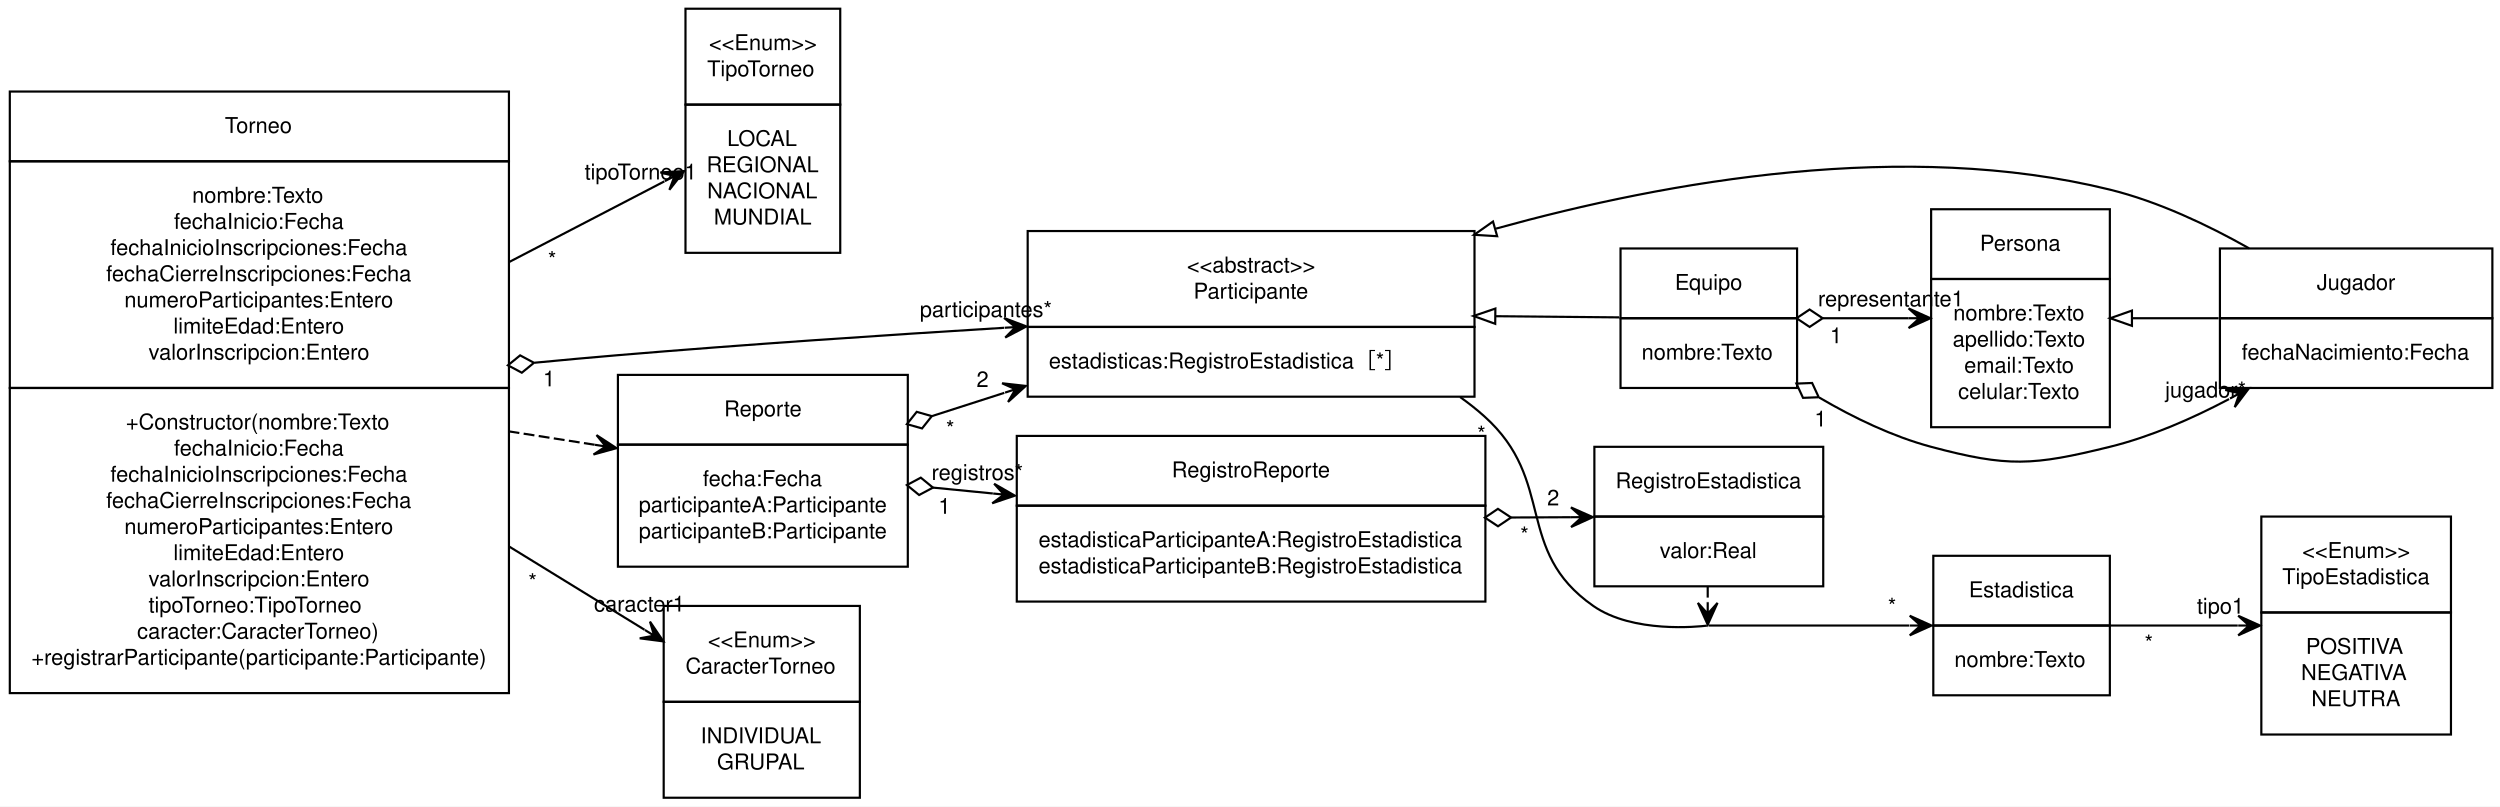
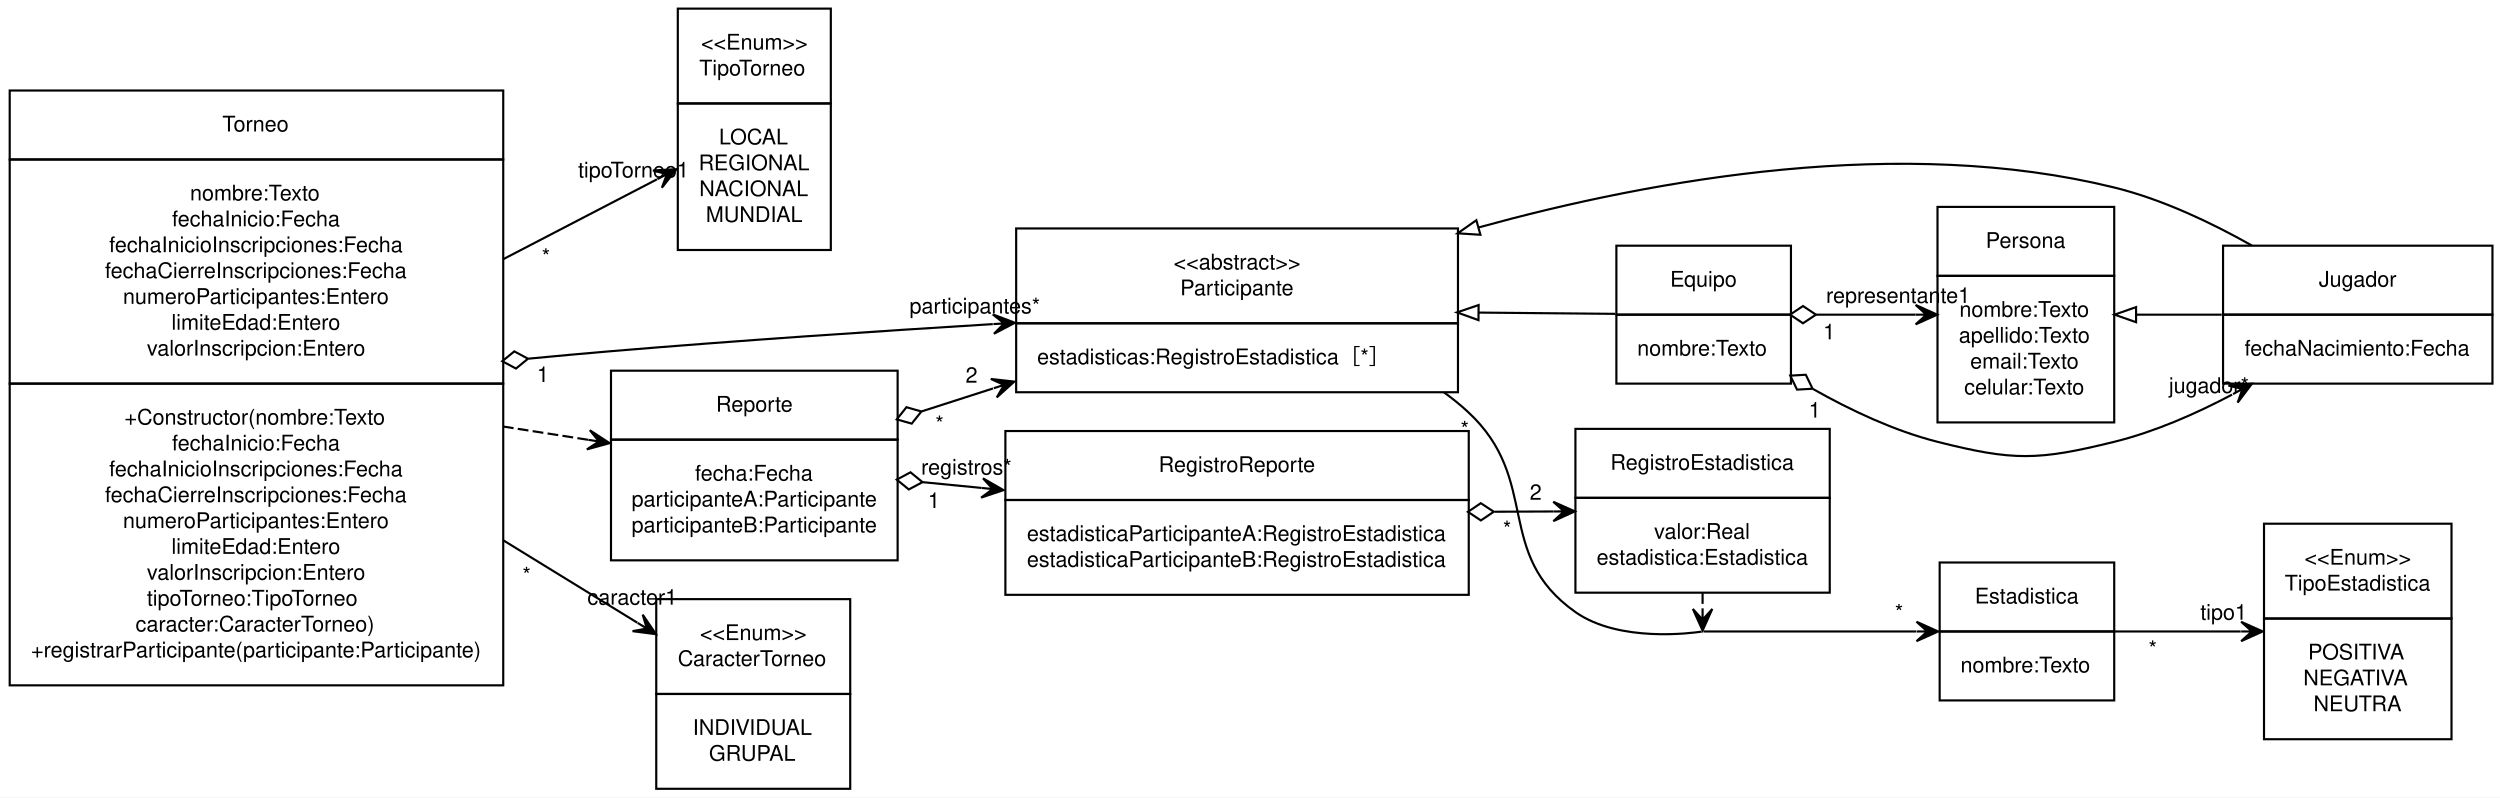
- <svg xmlns="http://www.w3.org/2000/svg" width="1147pt" height="370pt" viewBox="0.00 0.00 1147.00 370.00">
+ <svg xmlns="http://www.w3.org/2000/svg" width="1160pt" height="370pt" viewBox="0.00 0.00 1160.00 370.00">
  <g id="graph0" class="graph" transform="scale(1 1) rotate(0) translate(4 366)">
-     <polygon fill="#ffffff" stroke="transparent" points="-4,4 -4,-366 1143,-366 1143,4 -4,4" />
+     <polygon fill="#ffffff" stroke="transparent" points="-4,4 -4,-366 1156,-366 1156,4 -4,4" />
    <g id="node1" class="node">
      <polygon fill="none" stroke="#000000" points=".5,-292 .5,-324 229.5,-324 229.5,-292 .5,-292" />
      <text text-anchor="start" x="99.163" y="-305" font-family="Helvetica,sans-Serif" font-size="10.00" fill="#000000">Torneo</text>
      <polygon fill="none" stroke="#000000" points=".5,-188 .5,-292 229.5,-292 229.5,-188 .5,-188" />
      <text text-anchor="start" x="84.16" y="-273" font-family="Helvetica,sans-Serif" font-size="10.00" fill="#000000">nombre:Texto</text>
      <text text-anchor="start" x="75.822" y="-261" font-family="Helvetica,sans-Serif" font-size="10.00" fill="#000000">fechaInicio:Fecha</text>
      <text text-anchor="start" x="46.651" y="-249" font-family="Helvetica,sans-Serif" font-size="10.00" fill="#000000">fechaInicioInscripciones:Fecha</text>
      <text text-anchor="start" x="44.712" y="-237" font-family="Helvetica,sans-Serif" font-size="10.00" fill="#000000">fechaCierreInscripciones:Fecha</text>
      <text text-anchor="start" x="53.042" y="-225" font-family="Helvetica,sans-Serif" font-size="10.00" fill="#000000">numeroParticipantes:Entero</text>
      <text text-anchor="start" x="75.549" y="-213" font-family="Helvetica,sans-Serif" font-size="10.00" fill="#000000">limiteEdad:Entero</text>
      <text text-anchor="start" x="64.159" y="-201" font-family="Helvetica,sans-Serif" font-size="10.00" fill="#000000">valorInscripcion:Entero</text>
      <polygon fill="none" stroke="#000000" points=".5,-48 .5,-188 229.5,-188 229.5,-48 .5,-48" />
      <text text-anchor="start" x="53.741" y="-169" font-family="Helvetica,sans-Serif" font-size="10.00" fill="#000000">+Constructor(nombre:Texto</text>
      <text text-anchor="start" x="75.822" y="-157" font-family="Helvetica,sans-Serif" font-size="10.00" fill="#000000">fechaInicio:Fecha</text>
      <text text-anchor="start" x="46.651" y="-145" font-family="Helvetica,sans-Serif" font-size="10.00" fill="#000000">fechaInicioInscripciones:Fecha</text>
      <text text-anchor="start" x="44.712" y="-133" font-family="Helvetica,sans-Serif" font-size="10.00" fill="#000000">fechaCierreInscripciones:Fecha</text>
      <text text-anchor="start" x="53.042" y="-121" font-family="Helvetica,sans-Serif" font-size="10.00" fill="#000000">numeroParticipantes:Entero</text>
      <text text-anchor="start" x="75.549" y="-109" font-family="Helvetica,sans-Serif" font-size="10.00" fill="#000000">limiteEdad:Entero</text>
      <text text-anchor="start" x="64.159" y="-97" font-family="Helvetica,sans-Serif" font-size="10.00" fill="#000000">valorInscripcion:Entero</text>
      <text text-anchor="start" x="64.156" y="-85" font-family="Helvetica,sans-Serif" font-size="10.00" fill="#000000">tipoTorneo:TipoTorneo</text>
      <text text-anchor="start" x="58.886" y="-73" font-family="Helvetica,sans-Serif" font-size="10.00" fill="#000000">caracter:CaracterTorneo)</text>
      <text text-anchor="start" x="10.402" y="-61" font-family="Helvetica,sans-Serif" font-size="10.00" fill="#000000">+registrarParticipante(participante:Participante)</text>
    </g>
    <g id="node2" class="node">
      <polygon fill="none" stroke="#000000" points="310.5,-318 310.5,-362 381.5,-362 381.5,-318 310.5,-318" />
      <text text-anchor="start" x="321.264" y="-343" font-family="Helvetica,sans-Serif" font-size="10.00" fill="#000000">&lt;&lt;Enum&gt;&gt;</text>
      <text text-anchor="start" x="320.44" y="-331" font-family="Helvetica,sans-Serif" font-size="10.00" fill="#000000">TipoTorneo</text>
      <polygon fill="none" stroke="#000000" points="310.5,-250 310.5,-318 381.5,-318 381.5,-250 310.5,-250" />
      <text text-anchor="start" x="329.608" y="-299" font-family="Helvetica,sans-Serif" font-size="10.00" fill="#000000">LOCAL</text>
      <text text-anchor="start" x="320.164" y="-287" font-family="Helvetica,sans-Serif" font-size="10.00" fill="#000000">REGIONAL</text>
      <text text-anchor="start" x="320.444" y="-275" font-family="Helvetica,sans-Serif" font-size="10.00" fill="#000000">NACIONAL</text>
      <text text-anchor="start" x="323.503" y="-263" font-family="Helvetica,sans-Serif" font-size="10.00" fill="#000000">MUNDIAL</text>
    </g>
    <g id="edge3" class="edge">
      <path fill="none" stroke="#000000" d="M229.323,-245.648C254.755,-258.86 280.231,-272.094 300.818,-282.789" />
      <polygon fill="#000000" stroke="#000000" points="309.916,-287.514 298.967,-286.898 305.478,-285.209 301.041,-282.905 301.041,-282.905 301.041,-282.905 305.478,-285.209 303.116,-278.911 309.916,-287.514 309.916,-287.514" />
      <text text-anchor="middle" x="289.934" y="-283.659" font-family="Helvetica,sans-Serif" font-size="10.00" fill="#000000">tipoTorneo1</text>
      <text text-anchor="middle" x="249.305" y="-243.504" font-family="Helvetica,sans-Serif" font-size="10.00" fill="#000000">*</text>
    </g>
    <g id="node3" class="node">
      <polygon fill="none" stroke="#000000" points="467.5,-216 467.5,-260 672.5,-260 672.5,-216 467.5,-216" />
      <text text-anchor="start" x="540.54" y="-241" font-family="Helvetica,sans-Serif" font-size="10.00" fill="#000000">&lt;&lt;abstract&gt;&gt;</text>
      <text text-anchor="start" x="543.606" y="-229" font-family="Helvetica,sans-Serif" font-size="10.00" fill="#000000">Participante</text>
      <polygon fill="none" stroke="#000000" points="467.5,-184 467.5,-216 672.5,-216 672.5,-184 467.5,-184" />
      <text text-anchor="start" x="477.209" y="-197" font-family="Helvetica,sans-Serif" font-size="10.00" fill="#000000">estadisticas:RegistroEstadistica［*］</text>
    </g>
    <g id="edge4" class="edge">
      <path fill="none" stroke="#000000" d="M241.25,-199.583C253.997,-200.804 266.75,-201.967 279,-203 337.551,-207.938 402.833,-212.31 456.658,-215.611" />
      <polygon fill="none" stroke="#000000" points="240.992,-199.558 234.633,-202.959 229.048,-198.397 235.407,-194.996 240.992,-199.558" />
      <polygon fill="#000000" stroke="#000000" points="466.917,-216.236 456.662,-220.119 461.926,-215.932 456.936,-215.628 456.936,-215.628 456.936,-215.628 461.926,-215.932 457.209,-211.136 466.917,-216.236 466.917,-216.236" />
      <text text-anchor="middle" x="448.311" y="-220.571" font-family="Helvetica,sans-Serif" font-size="10.00" fill="#000000">participantes*</text>
      <text text-anchor="middle" x="247.907" y="-188.738" font-family="Helvetica,sans-Serif" font-size="10.00" fill="#000000">1</text>
    </g>
    <g id="node7" class="node">
      <polygon fill="none" stroke="#000000" points="300.5,-44 300.5,-88 390.5,-88 390.5,-44 300.5,-44" />
      <text text-anchor="start" x="320.764" y="-69" font-family="Helvetica,sans-Serif" font-size="10.00" fill="#000000">&lt;&lt;Enum&gt;&gt;</text>
      <text text-anchor="start" x="310.497" y="-57" font-family="Helvetica,sans-Serif" font-size="10.00" fill="#000000">CaracterTorneo</text>
      <polygon fill="none" stroke="#000000" points="300.5,0 300.5,-44 390.5,-44 390.5,0 300.5,0" />
      <text text-anchor="start" x="317.445" y="-25" font-family="Helvetica,sans-Serif" font-size="10.00" fill="#000000">INDIVIDUAL</text>
      <text text-anchor="start" x="324.943" y="-13" font-family="Helvetica,sans-Serif" font-size="10.00" fill="#000000">GRUPAL</text>
    </g>
    <g id="edge2" class="edge">
      <path fill="none" stroke="#000000" d="M229.323,-115.416C251.122,-102.016 272.952,-88.596 291.709,-77.066" />
      <polygon fill="#000000" stroke="#000000" points="300.377,-71.738 294.215,-80.808 296.118,-74.356 291.858,-76.975 291.858,-76.975 291.858,-76.975 296.118,-74.356 289.501,-73.141 300.377,-71.738 300.377,-71.738" />
      <text text-anchor="middle" x="289.362" y="-85.431" font-family="Helvetica,sans-Serif" font-size="10.00" fill="#000000">caracter1</text>
      <text text-anchor="middle" x="240.339" y="-95.723" font-family="Helvetica,sans-Serif" font-size="10.00" fill="#000000">*</text>
    </g>
    <g id="node10" class="node">
      <polygon fill="none" stroke="#000000" points="279.5,-162 279.5,-194 412.5,-194 412.5,-162 279.5,-162" />
      <text text-anchor="start" x="328.219" y="-175" font-family="Helvetica,sans-Serif" font-size="10.00" fill="#000000">Reporte</text>
      <polygon fill="none" stroke="#000000" points="279.5,-106 279.5,-162 412.5,-162 412.5,-106 279.5,-106" />
      <text text-anchor="start" x="318.49" y="-143" font-family="Helvetica,sans-Serif" font-size="10.00" fill="#000000">fecha:Fecha</text>
      <text text-anchor="start" x="289.042" y="-131" font-family="Helvetica,sans-Serif" font-size="10.00" fill="#000000">participanteA:Participante</text>
      <text text-anchor="start" x="289.042" y="-119" font-family="Helvetica,sans-Serif" font-size="10.00" fill="#000000">participanteB:Participante</text>
    </g>
    <g id="edge1" class="edge">
      <path fill="none" stroke="#000000" stroke-dasharray="5,2" d="M229.323,-168.106C242.725,-166.017 256.139,-163.926 268.844,-161.946" />
      <polygon fill="#000000" stroke="#000000" points="278.867,-160.384 269.679,-166.371 273.926,-161.154 268.986,-161.924 268.986,-161.924 268.986,-161.924 273.926,-161.154 268.293,-157.478 278.867,-160.384 278.867,-160.384" />
    </g>
    <g id="node4" class="node">
-       <polygon fill="none" stroke="#000000" points="739.5,-220 739.5,-252 820.5,-252 820.5,-220 739.5,-220" />
-       <text text-anchor="start" x="764.438" y="-233" font-family="Helvetica,sans-Serif" font-size="10.00" fill="#000000">Equipo</text>
-       <polygon fill="none" stroke="#000000" points="739.5,-188 739.5,-220 820.5,-220 820.5,-188 739.5,-188" />
-       <text text-anchor="start" x="749.16" y="-201" font-family="Helvetica,sans-Serif" font-size="10.00" fill="#000000">nombre:Texto</text>
+       <polygon fill="none" stroke="#000000" points="746,-220 746,-252 827,-252 827,-220 746,-220" />
+       <text text-anchor="start" x="770.938" y="-233" font-family="Helvetica,sans-Serif" font-size="10.00" fill="#000000">Equipo</text>
+       <polygon fill="none" stroke="#000000" points="746,-188 746,-220 827,-220 827,-188 746,-188" />
+       <text text-anchor="start" x="755.66" y="-201" font-family="Helvetica,sans-Serif" font-size="10.00" fill="#000000">nombre:Texto</text>
    </g>
    <g id="edge9" class="edge">
-       <path fill="none" stroke="#000000" d="M682.05,-220.928C702.409,-220.734 722.386,-220.544 738.901,-220.387" />
-       <polygon fill="none" stroke="#000000" points="682.005,-217.428 672.039,-221.023 682.072,-224.428 682.005,-217.428" />
+       <path fill="none" stroke="#000000" d="M682.112,-220.96C704.783,-220.75 727.198,-220.543 745.371,-220.375" />
+       <polygon fill="none" stroke="#000000" points="682.011,-217.46 672.044,-221.053 682.076,-224.46 682.011,-217.46" />
    </g>
    <g id="node6" class="node">
-       <polygon fill="none" stroke="#000000" points="1014.5,-220 1014.5,-252 1139.5,-252 1139.5,-220 1014.5,-220" />
-       <text text-anchor="start" x="1058.938" y="-233" font-family="Helvetica,sans-Serif" font-size="10.00" fill="#000000">Jugador</text>
-       <polygon fill="none" stroke="#000000" points="1014.5,-188 1014.5,-220 1139.5,-220 1139.5,-188 1014.5,-188" />
-       <text text-anchor="start" x="1024.489" y="-201" font-family="Helvetica,sans-Serif" font-size="10.00" fill="#000000">fechaNacimiento:Fecha</text>
+       <polygon fill="none" stroke="#000000" points="1027.5,-220 1027.5,-252 1152.5,-252 1152.5,-220 1027.5,-220" />
+       <text text-anchor="start" x="1071.938" y="-233" font-family="Helvetica,sans-Serif" font-size="10.00" fill="#000000">Jugador</text>
+       <polygon fill="none" stroke="#000000" points="1027.5,-188 1027.5,-220 1152.5,-220 1152.5,-188 1027.5,-188" />
+       <text text-anchor="start" x="1037.489" y="-201" font-family="Helvetica,sans-Serif" font-size="10.00" fill="#000000">fechaNacimiento:Fecha</text>
    </g>
    <g id="edge8" class="edge">
-       <path fill="none" stroke="#000000" d="M682.359,-261.112C761.869,-283.144 870.406,-302.053 964,-279 986.164,-273.541 1008.795,-262.852 1027.892,-252.054" />
-       <polygon fill="none" stroke="#000000" points="682.895,-257.627 672.319,-258.271 680.989,-264.362 682.895,-257.627" />
+       <path fill="none" stroke="#000000" d="M681.986,-260.448C764.478,-283.171 878.754,-303.199 977,-279 999.164,-273.541 1021.795,-262.852 1040.892,-252.054" />
+       <polygon fill="none" stroke="#000000" points="682.913,-257.073 672.339,-257.739 681.02,-263.812 682.913,-257.073" />
    </g>
    <g id="edge10" class="edge">
-       <path fill="none" stroke="#000000" d="M665.882,-183.84C669.781,-181.071 673.511,-178.126 677,-175 710.213,-145.237 690.432,-113.529 727,-88 745.198,-75.295 775.417,-78.502 779.124,-78.952" />
-       <text text-anchor="middle" x="675.678" y="-163.403" font-family="Helvetica,sans-Serif" font-size="10.00" fill="#000000">*</text>
+       <path fill="none" stroke="#000000" d="M665.993,-183.962C669.862,-181.16 673.556,-178.176 677,-175 711.502,-143.19 688.655,-109.054 727,-82 747.319,-67.664 781.395,-72.298 785.576,-72.933" />
+       <text text-anchor="middle" x="675.625" y="-163.434" font-family="Helvetica,sans-Serif" font-size="10.00" fill="#000000">*</text>
    </g>
    <g id="node5" class="node">
-       <polygon fill="none" stroke="#000000" points="882,-238 882,-270 964,-270 964,-238 882,-238" />
-       <text text-anchor="start" x="904.383" y="-251" font-family="Helvetica,sans-Serif" font-size="10.00" fill="#000000">Persona</text>
-       <polygon fill="none" stroke="#000000" points="882,-170 882,-238 964,-238 964,-170 882,-170" />
-       <text text-anchor="start" x="892.16" y="-219" font-family="Helvetica,sans-Serif" font-size="10.00" fill="#000000">nombre:Texto</text>
-       <text text-anchor="start" x="891.881" y="-207" font-family="Helvetica,sans-Serif" font-size="10.00" fill="#000000">apellido:Texto</text>
-       <text text-anchor="start" x="897.165" y="-195" font-family="Helvetica,sans-Serif" font-size="10.00" fill="#000000">email:Texto</text>
-       <text text-anchor="start" x="894.385" y="-183" font-family="Helvetica,sans-Serif" font-size="10.00" fill="#000000">celular:Texto</text>
+       <polygon fill="none" stroke="#000000" points="895,-238 895,-270 977,-270 977,-238 895,-238" />
+       <text text-anchor="start" x="917.383" y="-251" font-family="Helvetica,sans-Serif" font-size="10.00" fill="#000000">Persona</text>
+       <polygon fill="none" stroke="#000000" points="895,-170 895,-238 977,-238 977,-170 895,-170" />
+       <text text-anchor="start" x="905.16" y="-219" font-family="Helvetica,sans-Serif" font-size="10.00" fill="#000000">nombre:Texto</text>
+       <text text-anchor="start" x="904.881" y="-207" font-family="Helvetica,sans-Serif" font-size="10.00" fill="#000000">apellido:Texto</text>
+       <text text-anchor="start" x="910.165" y="-195" font-family="Helvetica,sans-Serif" font-size="10.00" fill="#000000">email:Texto</text>
+       <text text-anchor="start" x="907.385" y="-183" font-family="Helvetica,sans-Serif" font-size="10.00" fill="#000000">celular:Texto</text>
    </g>
    <g id="edge5" class="edge">
-       <path fill="none" stroke="#000000" d="M832.346,-220C845.184,-220 858.892,-220 871.659,-220" />
-       <polygon fill="none" stroke="#000000" points="832.237,-220 826.237,-224 820.237,-220 826.237,-216 832.237,-220" />
-       <polygon fill="#000000" stroke="#000000" points="881.662,-220 871.662,-224.5 876.662,-220 871.662,-220 871.662,-220 871.662,-220 876.662,-220 871.662,-215.5 881.662,-220 881.662,-220" />
-       <text text-anchor="middle" x="863.536" y="-225.452" font-family="Helvetica,sans-Serif" font-size="10.00" fill="#000000">representante1</text>
-       <text text-anchor="middle" x="838.364" y="-208.548" font-family="Helvetica,sans-Serif" font-size="10.00" fill="#000000">1</text>
+       <path fill="none" stroke="#000000" d="M838.667,-220C853.641,-220 869.921,-220 884.805,-220" />
+       <polygon fill="none" stroke="#000000" points="838.592,-220 832.592,-224 826.592,-220 832.592,-216 838.592,-220" />
+       <polygon fill="#000000" stroke="#000000" points="894.854,-220 884.854,-224.5 889.854,-220 884.854,-220 884.854,-220 884.854,-220 889.854,-220 884.854,-215.5 894.854,-220 894.854,-220" />
+       <text text-anchor="middle" x="876.728" y="-225.452" font-family="Helvetica,sans-Serif" font-size="10.00" fill="#000000">representante1</text>
+       <text text-anchor="middle" x="844.718" y="-208.548" font-family="Helvetica,sans-Serif" font-size="10.00" fill="#000000">1</text>
    </g>
    <g id="edge7" class="edge">
-       <path fill="none" stroke="#000000" d="M830.712,-183.574C846.428,-174.359 864.271,-165.738 882,-161 917.209,-151.59 928.613,-152.284 964,-161 982.701,-165.606 1001.734,-173.935 1018.697,-182.912" />
-       <polygon fill="none" stroke="#000000" points="830.433,-183.744 827.404,-190.288 820.198,-190.008 823.228,-183.465 830.433,-183.744" />
-       <polygon fill="#000000" stroke="#000000" points="1027.892,-187.946 1016.96,-187.091 1023.507,-185.545 1019.121,-183.144 1019.121,-183.144 1019.121,-183.144 1023.507,-185.545 1021.282,-179.196 1027.892,-187.946 1027.892,-187.946" />
-       <text text-anchor="middle" x="1007.934" y="-183.656" font-family="Helvetica,sans-Serif" font-size="10.00" fill="#000000">jugador*</text>
-       <text text-anchor="middle" x="831.246" y="-170.337" font-family="Helvetica,sans-Serif" font-size="10.00" fill="#000000">1</text>
+       <path fill="none" stroke="#000000" d="M837.238,-185.502C854.79,-175.567 875.048,-166.053 895,-161 930.329,-152.052 941.613,-152.284 977,-161 995.701,-165.606 1014.734,-173.935 1031.697,-182.912" />
+       <polygon fill="none" stroke="#000000" points="837.031,-185.624 833.887,-192.113 826.687,-191.707 829.832,-185.217 837.031,-185.624" />
+       <polygon fill="#000000" stroke="#000000" points="1040.892,-187.946 1029.96,-187.091 1036.507,-185.545 1032.121,-183.144 1032.121,-183.144 1032.121,-183.144 1036.507,-185.545 1034.282,-179.196 1040.892,-187.946 1040.892,-187.946" />
+       <text text-anchor="middle" x="1020.934" y="-183.656" font-family="Helvetica,sans-Serif" font-size="10.00" fill="#000000">jugador*</text>
+       <text text-anchor="middle" x="838.028" y="-172.233" font-family="Helvetica,sans-Serif" font-size="10.00" fill="#000000">1</text>
    </g>
    <g id="edge6" class="edge">
-       <path fill="none" stroke="#000000" d="M974.471,-220C987.106,-220 1000.769,-220 1013.865,-220" />
-       <polygon fill="none" stroke="#000000" points="974.135,-216.5 964.135,-220 974.135,-223.5 974.135,-216.5" />
+       <path fill="none" stroke="#000000" d="M987.471,-220C1000.106,-220 1013.769,-220 1026.865,-220" />
+       <polygon fill="none" stroke="#000000" points="987.135,-216.5 977.135,-220 987.135,-223.5 987.135,-216.5" />
    </g>
    <g id="node8" class="node">
-       <polygon fill="none" stroke="#000000" points="883,-79 883,-111 964,-111 964,-79 883,-79" />
-       <text text-anchor="start" x="899.329" y="-92" font-family="Helvetica,sans-Serif" font-size="10.00" fill="#000000">Estadistica</text>
-       <polygon fill="none" stroke="#000000" points="883,-47 883,-79 964,-79 964,-47 883,-47" />
-       <text text-anchor="start" x="892.66" y="-60" font-family="Helvetica,sans-Serif" font-size="10.00" fill="#000000">nombre:Texto</text>
+       <polygon fill="none" stroke="#000000" points="896,-73 896,-105 977,-105 977,-73 896,-73" />
+       <text text-anchor="start" x="912.329" y="-86" font-family="Helvetica,sans-Serif" font-size="10.00" fill="#000000">Estadistica</text>
+       <polygon fill="none" stroke="#000000" points="896,-41 896,-73 977,-73 977,-41 896,-41" />
+       <text text-anchor="start" x="905.66" y="-54" font-family="Helvetica,sans-Serif" font-size="10.00" fill="#000000">nombre:Texto</text>
    </g>
    <g id="node12" class="node">
-       <polygon fill="none" stroke="#000000" points="1033.5,-85 1033.5,-129 1120.5,-129 1120.5,-85 1033.5,-85" />
-       <text text-anchor="start" x="1052.264" y="-110" font-family="Helvetica,sans-Serif" font-size="10.00" fill="#000000">&lt;&lt;Enum&gt;&gt;</text>
-       <text text-anchor="start" x="1043.106" y="-98" font-family="Helvetica,sans-Serif" font-size="10.00" fill="#000000">TipoEstadistica</text>
-       <polygon fill="none" stroke="#000000" points="1033.5,-29 1033.5,-85 1120.5,-85 1120.5,-29 1033.5,-29" />
-       <text text-anchor="start" x="1053.939" y="-66" font-family="Helvetica,sans-Serif" font-size="10.00" fill="#000000">POSITIVA</text>
-       <text text-anchor="start" x="1051.719" y="-54" font-family="Helvetica,sans-Serif" font-size="10.00" fill="#000000">NEGATIVA</text>
-       <text text-anchor="start" x="1056.448" y="-42" font-family="Helvetica,sans-Serif" font-size="10.00" fill="#000000">NEUTRA</text>
+       <polygon fill="none" stroke="#000000" points="1046.5,-79 1046.5,-123 1133.5,-123 1133.5,-79 1046.5,-79" />
+       <text text-anchor="start" x="1065.264" y="-104" font-family="Helvetica,sans-Serif" font-size="10.00" fill="#000000">&lt;&lt;Enum&gt;&gt;</text>
+       <text text-anchor="start" x="1056.106" y="-92" font-family="Helvetica,sans-Serif" font-size="10.00" fill="#000000">TipoEstadistica</text>
+       <polygon fill="none" stroke="#000000" points="1046.5,-23 1046.5,-79 1133.5,-79 1133.5,-23 1046.5,-23" />
+       <text text-anchor="start" x="1066.939" y="-60" font-family="Helvetica,sans-Serif" font-size="10.00" fill="#000000">POSITIVA</text>
+       <text text-anchor="start" x="1064.719" y="-48" font-family="Helvetica,sans-Serif" font-size="10.00" fill="#000000">NEGATIVA</text>
+       <text text-anchor="start" x="1069.448" y="-36" font-family="Helvetica,sans-Serif" font-size="10.00" fill="#000000">NEUTRA</text>
    </g>
    <g id="edge13" class="edge">
-       <path fill="none" stroke="#000000" d="M963.732,-79C981.801,-79 1003.315,-79 1022.683,-79" />
-       <polygon fill="#000000" stroke="#000000" points="1032.885,-79 1022.885,-83.5 1027.885,-79 1022.885,-79 1022.885,-79 1022.885,-79 1027.885,-79 1022.885,-74.5 1032.885,-79 1032.885,-79" />
-       <text text-anchor="middle" x="1014.759" y="-84.452" font-family="Helvetica,sans-Serif" font-size="10.00" fill="#000000">tipo1</text>
-       <text text-anchor="middle" x="981.858" y="-67.548" font-family="Helvetica,sans-Serif" font-size="10.00" fill="#000000">*</text>
+       <path fill="none" stroke="#000000" d="M976.732,-73C994.801,-73 1016.315,-73 1035.683,-73" />
+       <polygon fill="#000000" stroke="#000000" points="1045.885,-73 1035.885,-77.5 1040.885,-73 1035.885,-73 1035.885,-73 1035.885,-73 1040.885,-73 1035.885,-68.5 1045.885,-73 1045.885,-73" />
+       <text text-anchor="middle" x="1027.759" y="-78.452" font-family="Helvetica,sans-Serif" font-size="10.00" fill="#000000">tipo1</text>
+       <text text-anchor="middle" x="994.858" y="-61.548" font-family="Helvetica,sans-Serif" font-size="10.00" fill="#000000">*</text>
    </g>
    <g id="node9" class="node">
-       <polygon fill="none" stroke="#000000" points="727.5,-129 727.5,-161 832.5,-161 832.5,-129 727.5,-129" />
-       <text text-anchor="start" x="737.217" y="-142" font-family="Helvetica,sans-Serif" font-size="10.00" fill="#000000">RegistroEstadistica</text>
-       <polygon fill="none" stroke="#000000" points="727.5,-97 727.5,-129 832.5,-129 832.5,-97 727.5,-97" />
-       <text text-anchor="start" x="757.5" y="-110" font-family="Helvetica,sans-Serif" font-size="10.00" fill="#000000">valor:Real</text>
+       <polygon fill="none" stroke="#000000" points="727,-135 727,-167 845,-167 845,-135 727,-135" />
+       <text text-anchor="start" x="743.217" y="-148" font-family="Helvetica,sans-Serif" font-size="10.00" fill="#000000">RegistroEstadistica</text>
+       <polygon fill="none" stroke="#000000" points="727,-91 727,-135 845,-135 845,-91 727,-91" />
+       <text text-anchor="start" x="763.5" y="-116" font-family="Helvetica,sans-Serif" font-size="10.00" fill="#000000">valor:Real</text>
+       <text text-anchor="start" x="736.823" y="-104" font-family="Helvetica,sans-Serif" font-size="10.00" fill="#000000">estadistica:Estadistica</text>
    </g>
    <g id="edge12" class="edge">
-       <path fill="none" stroke="#000000" stroke-dasharray="5,2" d="M779.5,-96.831C779.5,-94.379 779.5,-91.926 779.5,-89.474" />
-       <polygon fill="#000000" stroke="#000000" points="779.5,-79.391 784,-89.391 779.5,-84.391 779.5,-89.391 779.5,-89.391 779.5,-89.391 779.5,-84.391 775,-89.391 779.5,-79.391 779.5,-79.391" />
+       <path fill="none" stroke="#000000" stroke-dasharray="5,2" d="M786,-90.801C786,-88.359 786,-85.917 786,-83.476" />
+       <polygon fill="#000000" stroke="#000000" points="786,-73.438 790.5,-83.438 786,-78.438 786,-83.438 786,-83.438 786,-83.438 786,-78.438 781.5,-83.438 786,-73.438 786,-73.438" />
    </g>
    <g id="edge16" class="edge">
      <path fill="none" stroke="#000000" d="M423.581,-175.097C434.338,-178.555 445.556,-182.161 456.784,-185.77" />
      <polygon fill="none" stroke="#000000" points="423.525,-175.08 416.589,-177.052 412.101,-171.407 419.037,-169.435 423.525,-175.08" />
      <polygon fill="#000000" stroke="#000000" points="466.641,-188.938 455.744,-190.162 461.881,-187.408 457.121,-185.878 457.121,-185.878 457.121,-185.878 461.881,-187.408 458.498,-181.594 466.641,-188.938 466.641,-188.938" />
      <text text-anchor="middle" x="446.798" y="-188.438" font-family="Helvetica,sans-Serif" font-size="10.00" fill="#000000">2</text>
      <text text-anchor="middle" x="431.944" y="-165.907" font-family="Helvetica,sans-Serif" font-size="10.00" fill="#000000">*</text>
    </g>
    <g id="node11" class="node">
      <polygon fill="none" stroke="#000000" points="462.5,-134 462.5,-166 677.5,-166 677.5,-134 462.5,-134" />
      <text text-anchor="start" x="533.607" y="-147" font-family="Helvetica,sans-Serif" font-size="10.00" fill="#000000">RegistroReporte</text>
      <polygon fill="none" stroke="#000000" points="462.5,-90 462.5,-134 677.5,-134 677.5,-90 462.5,-90" />
      <text text-anchor="start" x="472.483" y="-115" font-family="Helvetica,sans-Serif" font-size="10.00" fill="#000000">estadisticaParticipanteA:RegistroEstadistica</text>
      <text text-anchor="start" x="472.483" y="-103" font-family="Helvetica,sans-Serif" font-size="10.00" fill="#000000">estadisticaParticipanteB:RegistroEstadistica</text>
    </g>
    <g id="edge14" class="edge">
      <path fill="none" stroke="#000000" d="M424.046,-142.286C432.977,-141.409 442.221,-140.501 451.52,-139.587" />
      <polygon fill="none" stroke="#000000" points="424.043,-142.286 418.463,-146.853 412.101,-143.459 417.681,-138.892 424.043,-142.286" />
      <polygon fill="#000000" stroke="#000000" points="461.62,-138.595 452.108,-144.051 456.644,-139.084 451.668,-139.573 451.668,-139.573 451.668,-139.573 456.644,-139.084 451.228,-135.094 461.62,-138.595 461.62,-138.595" />
      <text text-anchor="middle" x="444.407" y="-145.779" font-family="Helvetica,sans-Serif" font-size="10.00" fill="#000000">registros*</text>
      <text text-anchor="middle" x="429.314" y="-130.275" font-family="Helvetica,sans-Serif" font-size="10.00" fill="#000000">1</text>
    </g>
    <g id="edge15" class="edge">
-       <path fill="none" stroke="#000000" d="M689.336,-128.571C698.731,-128.615 707.964,-128.659 716.726,-128.701" />
-       <polygon fill="none" stroke="#000000" points="689.268,-128.57 683.249,-132.542 677.268,-128.513 683.287,-124.542 689.268,-128.57" />
-       <polygon fill="#000000" stroke="#000000" points="726.778,-128.749 716.756,-133.201 721.778,-128.725 716.778,-128.701 716.778,-128.701 716.778,-128.701 721.778,-128.725 716.799,-124.201 726.778,-128.749 726.778,-128.749" />
-       <text text-anchor="middle" x="708.611" y="-134.115" font-family="Helvetica,sans-Serif" font-size="10.00" fill="#000000">2</text>
-       <text text-anchor="middle" x="695.434" y="-117.147" font-family="Helvetica,sans-Serif" font-size="10.00" fill="#000000">*</text>
+       <path fill="none" stroke="#000000" d="M689.509,-128.554C698.767,-128.597 707.908,-128.639 716.658,-128.68" />
+       <polygon fill="none" stroke="#000000" points="689.116,-128.553 683.097,-132.525 677.116,-128.497 683.134,-124.525 689.116,-128.553" />
+       <polygon fill="#000000" stroke="#000000" points="726.734,-128.726 716.713,-133.18 721.734,-128.703 716.734,-128.68 716.734,-128.68 716.734,-128.68 721.734,-128.703 716.755,-124.18 726.734,-128.726 726.734,-128.726" />
+       <text text-anchor="middle" x="708.569" y="-134.095" font-family="Helvetica,sans-Serif" font-size="10.00" fill="#000000">2</text>
+       <text text-anchor="middle" x="695.281" y="-117.129" font-family="Helvetica,sans-Serif" font-size="10.00" fill="#000000">*</text>
    </g>
    <g id="edge11" class="edge">
-       <path fill="none" stroke="#000000" d="M779.912,-79C784.831,-79 832.883,-79 871.965,-79" />
-       <polygon fill="#000000" stroke="#000000" points="882.191,-79 872.191,-83.5 877.191,-79 872.191,-79 872.191,-79 872.191,-79 877.191,-79 872.191,-74.5 882.191,-79 882.191,-79" />
-       <text text-anchor="middle" x="864.064" y="-84.452" font-family="Helvetica,sans-Serif" font-size="10.00" fill="#000000">*</text>
+       <path fill="none" stroke="#000000" d="M786.43,-73C791.674,-73 843.793,-73 885.052,-73" />
+       <polygon fill="#000000" stroke="#000000" points="895.272,-73 885.272,-77.5 890.272,-73 885.272,-73 885.272,-73 885.272,-73 890.272,-73 885.272,-68.5 895.272,-73 895.272,-73" />
+       <text text-anchor="middle" x="877.146" y="-78.452" font-family="Helvetica,sans-Serif" font-size="10.00" fill="#000000">*</text>
    </g>
  </g>
</svg>
